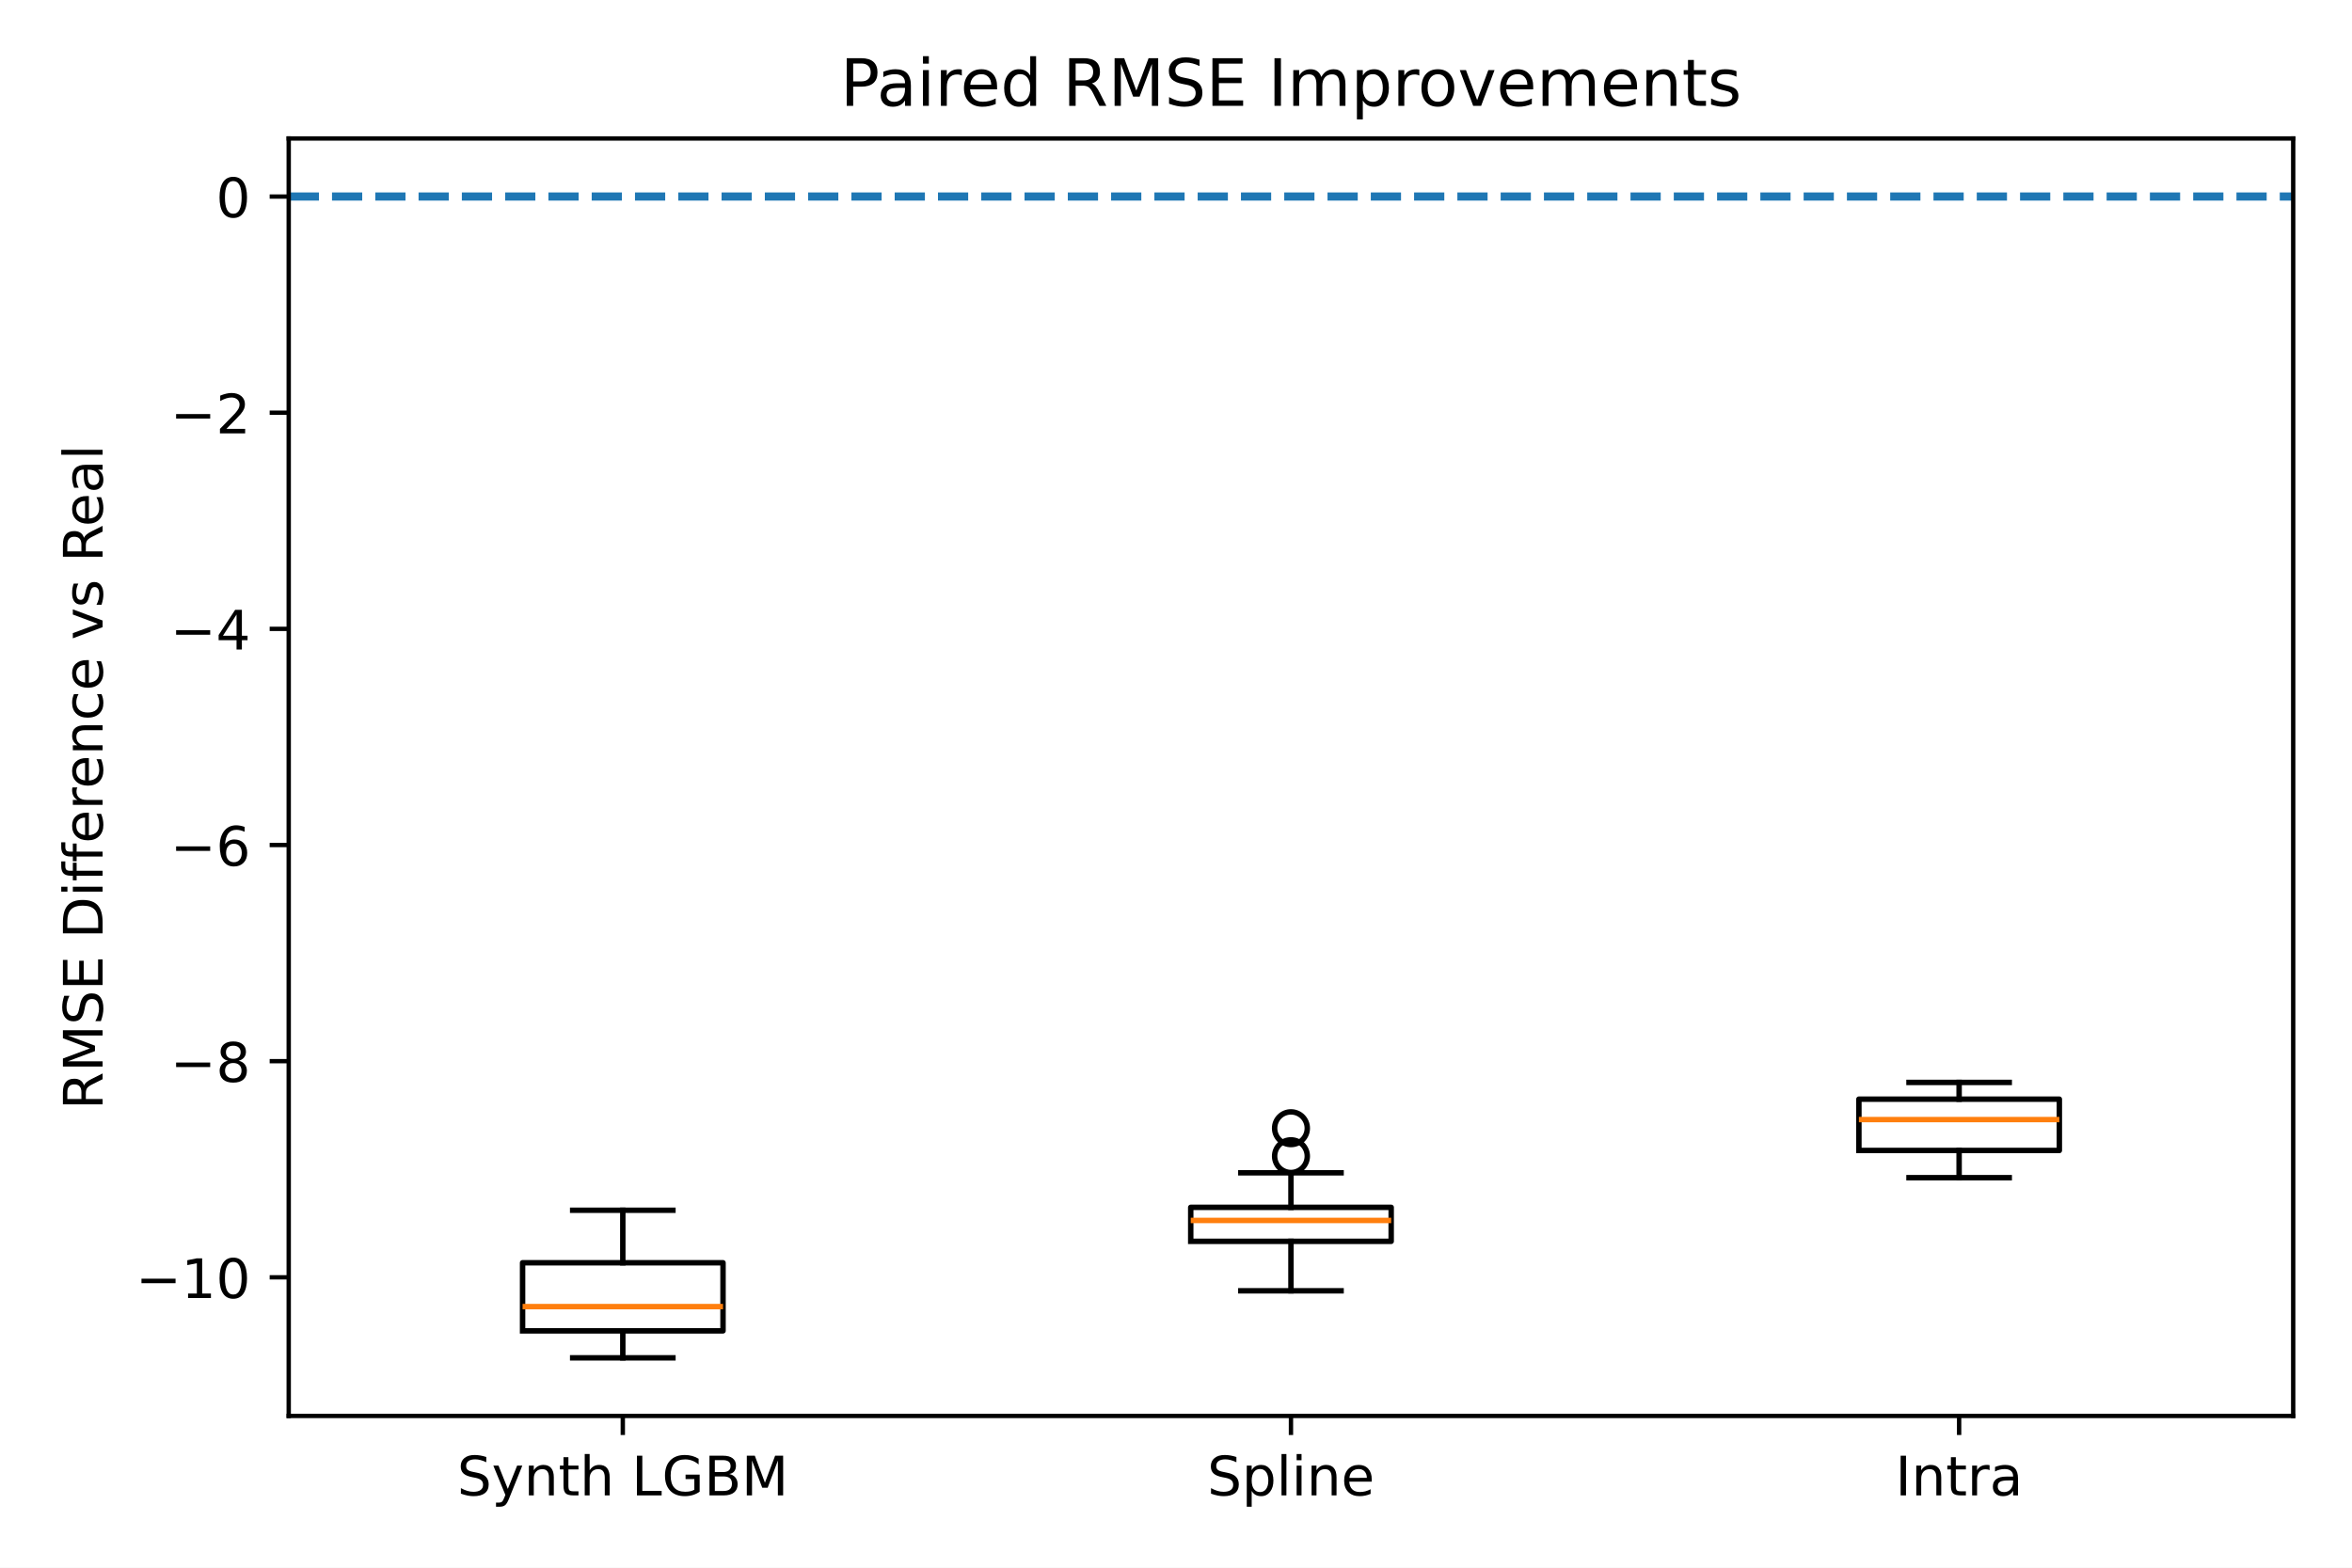
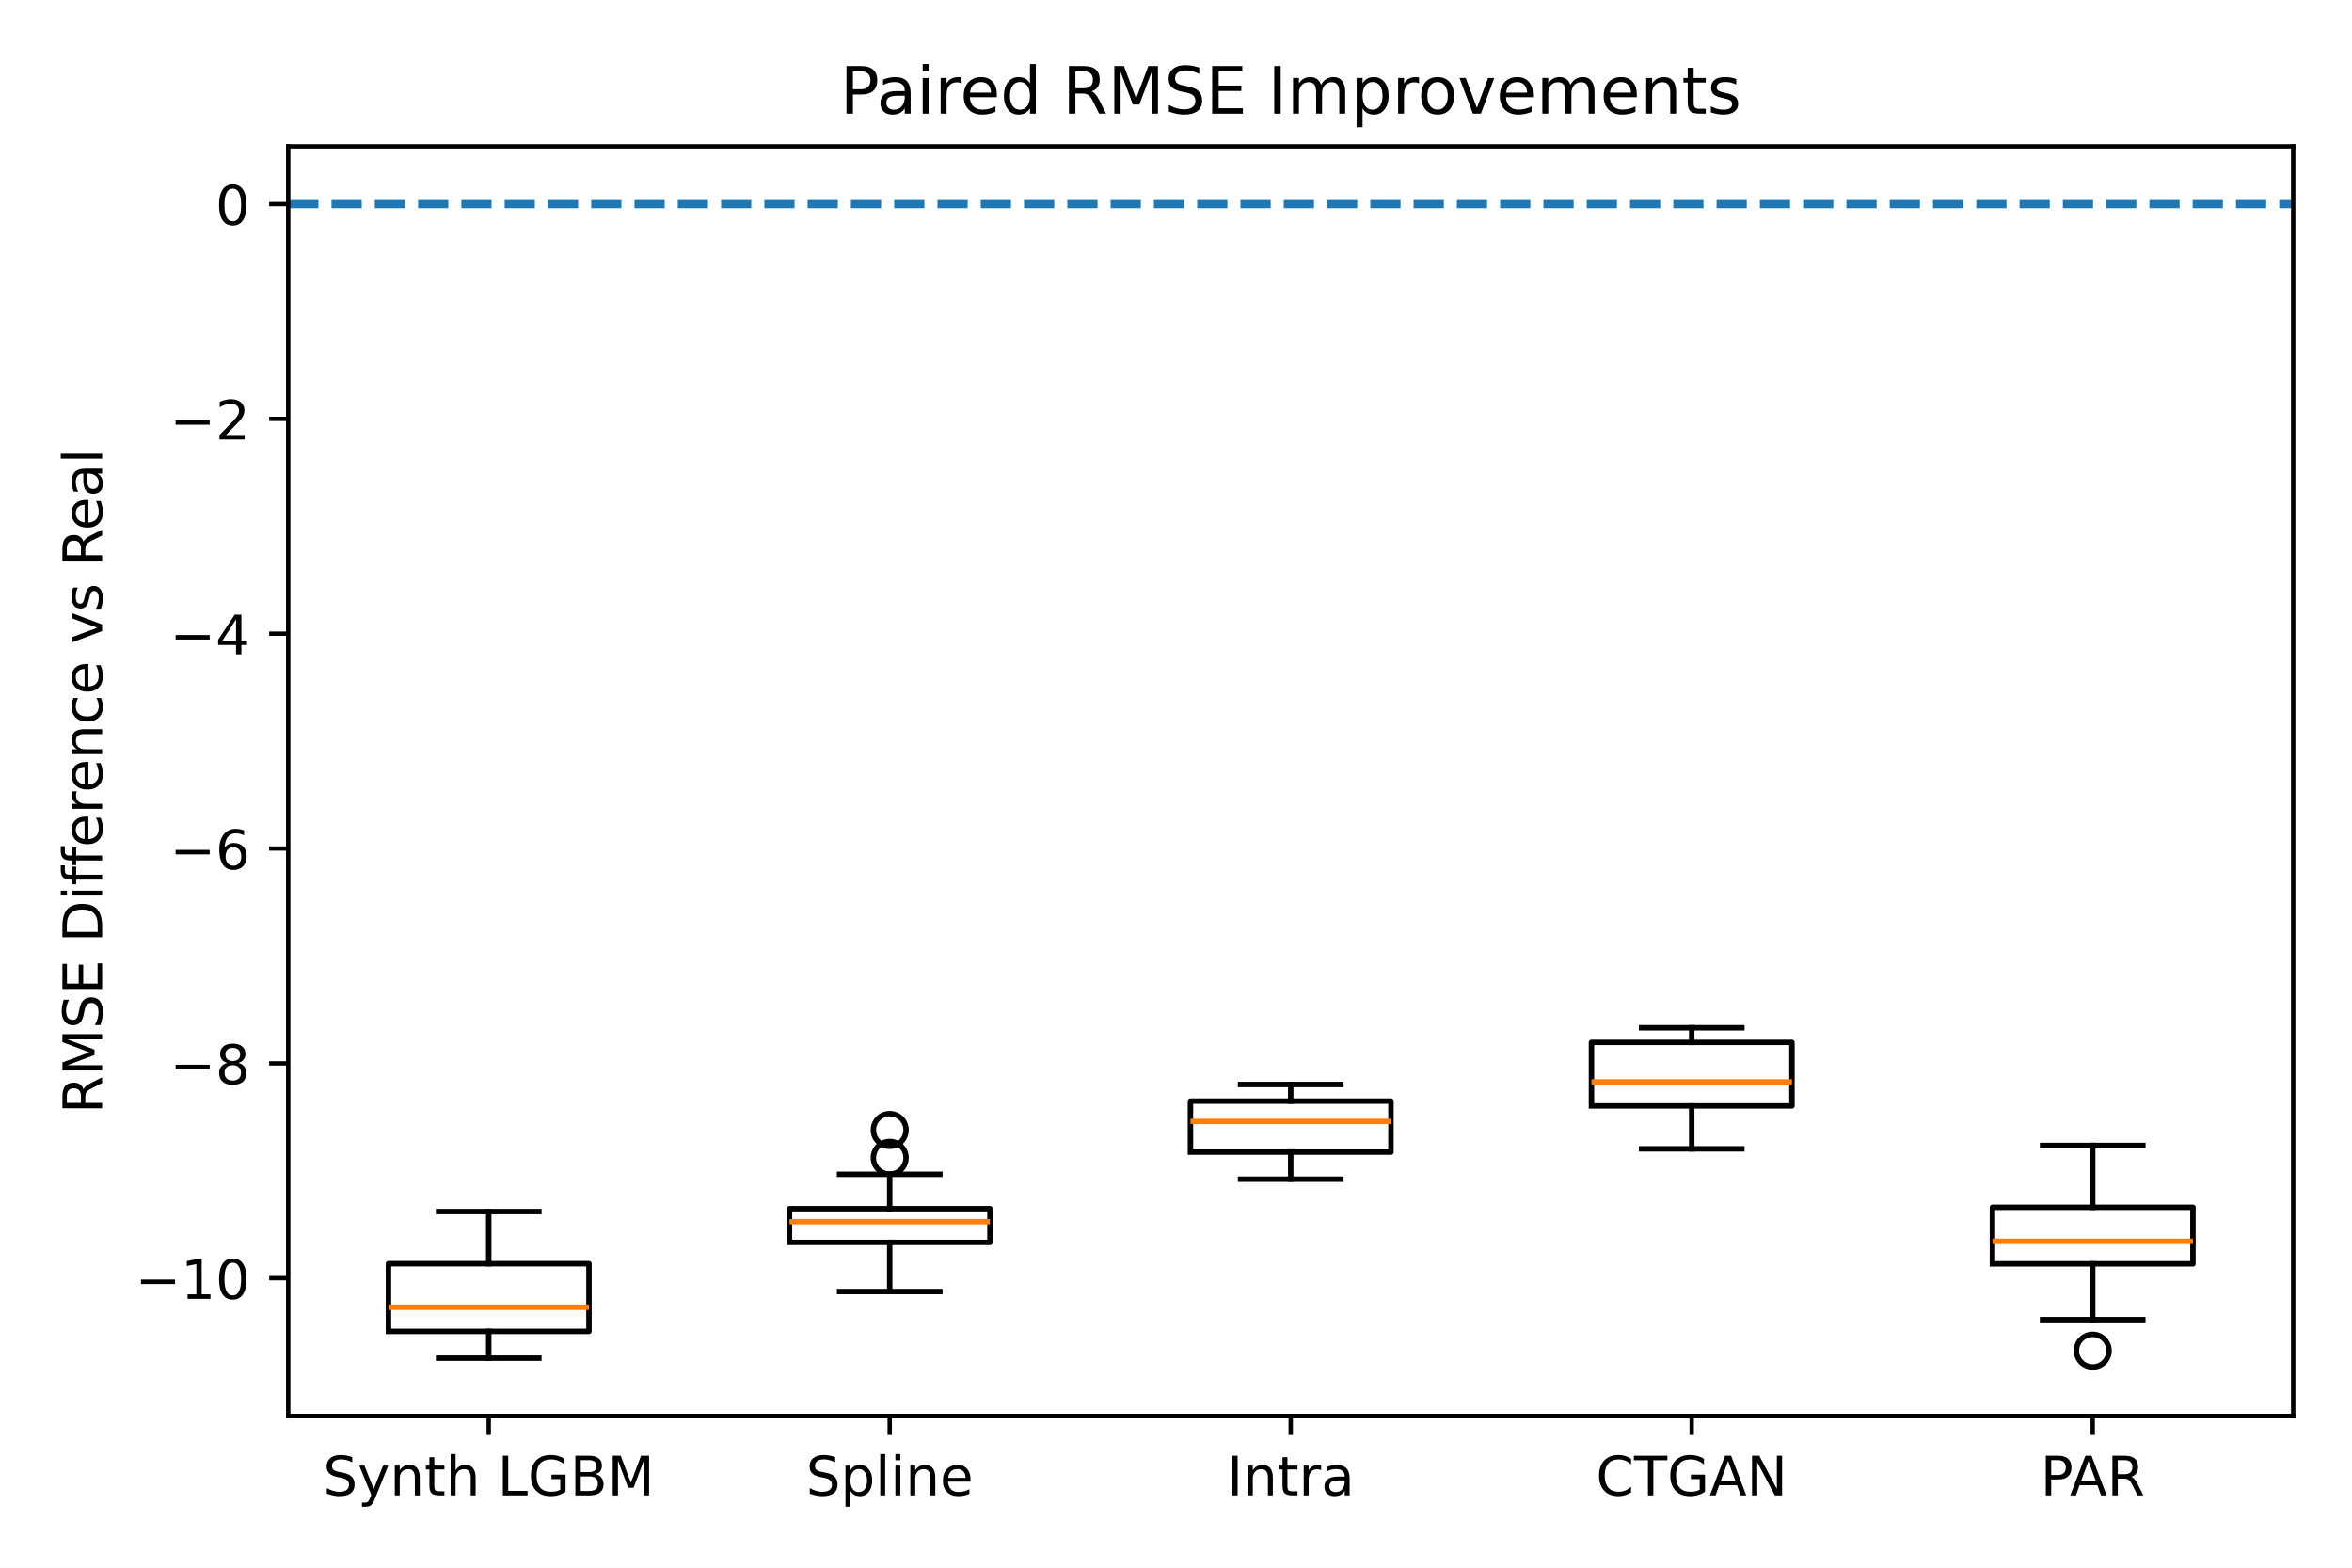
<svg xmlns="http://www.w3.org/2000/svg" xmlns:xlink="http://www.w3.org/1999/xlink" width="432pt" height="288pt" viewBox="0 0 432 288" version="1.1">
  <defs>
    <style type="text/css">*{stroke-linejoin: round; stroke-linecap: butt}</style>
  </defs>
  <g id="figure_1">
    <g id="patch_1">
      <path d="M 0 288  L 432 288  L 432 0  L 0 0  z " style="fill: #ffffff" />
    </g>
    <g id="axes_1">
      <g id="patch_2">
-         <path d="M 53.03 260.12  L 421.2 260.12  L 421.2 25.44  L 53.03 25.44  z " style="fill: #ffffff" />
+         <path d="M 52.94 260.12  L 421.2 260.12  L 421.2 26.88  L 52.94 26.88  z " style="fill: #ffffff" />
      </g>
      <g id="matplotlib.axis_1">
        <g id="xtick_1">
          <g id="line2d_1">
            <defs>
-               <path id="m40078c1ee1" d="M 0 0  L 0 3.5  " style="stroke: #000000; stroke-width: 0.8" />
+               <path id="m991537b5dd" d="M 0 0  L 0 3.5  " style="stroke: #000000; stroke-width: 0.8" />
            </defs>
            <g>
-               <use xlink:href="#m40078c1ee1" x="114.392" y="260.12" style="stroke: #000000; stroke-width: 0.8" />
+               <use xlink:href="#m991537b5dd" x="89.766" y="260.12" style="stroke: #000000; stroke-width: 0.8" />
            </g>
          </g>
          <g id="text_1">
-             <g transform="translate(83.96667 274.7184) scale(0.1 -0.1)">
+             <g transform="translate(59.341 274.7184) scale(0.1 -0.1)">
              <defs>
                <path id="DejaVuSans-53" d="M 3425 4513  L 3425 3897  Q 3066 4069 2747 4153  Q 2428 4238 2131 4238  Q 1616 4238 1336 4038  Q 1056 3838 1056 3469  Q 1056 3159 1242 3001  Q 1428 2844 1947 2747  L 2328 2669  Q 3034 2534 3370 2195  Q 3706 1856 3706 1288  Q 3706 609 3251 259  Q 2797 -91 1919 -91  Q 1588 -91 1214 -16  Q 841 59 441 206  L 441 856  Q 825 641 1194 531  Q 1563 422 1919 422  Q 2459 422 2753 634  Q 3047 847 3047 1241  Q 3047 1584 2836 1778  Q 2625 1972 2144 2069  L 1759 2144  Q 1053 2284 737 2584  Q 422 2884 422 3419  Q 422 4038 858 4394  Q 1294 4750 2059 4750  Q 2388 4750 2728 4690  Q 3069 4631 3425 4513  z " transform="scale(0.015625)" />
                <path id="DejaVuSans-79" d="M 2059 -325  Q 1816 -950 1584 -1140  Q 1353 -1331 966 -1331  L 506 -1331  L 506 -850  L 844 -850  Q 1081 -850 1212 -737  Q 1344 -625 1503 -206  L 1606 56  L 191 3500  L 800 3500  L 1894 763  L 2988 3500  L 3597 3500  L 2059 -325  z " transform="scale(0.015625)" />
                <path id="DejaVuSans-6e" d="M 3513 2113  L 3513 0  L 2938 0  L 2938 2094  Q 2938 2591 2744 2837  Q 2550 3084 2163 3084  Q 1697 3084 1428 2787  Q 1159 2491 1159 1978  L 1159 0  L 581 0  L 581 3500  L 1159 3500  L 1159 2956  Q 1366 3272 1645 3428  Q 1925 3584 2291 3584  Q 2894 3584 3203 3211  Q 3513 2838 3513 2113  z " transform="scale(0.015625)" />
                <path id="DejaVuSans-74" d="M 1172 4494  L 1172 3500  L 2356 3500  L 2356 3053  L 1172 3053  L 1172 1153  Q 1172 725 1289 603  Q 1406 481 1766 481  L 2356 481  L 2356 0  L 1766 0  Q 1100 0 847 248  Q 594 497 594 1153  L 594 3053  L 172 3053  L 172 3500  L 594 3500  L 594 4494  L 1172 4494  z " transform="scale(0.015625)" />
                <path id="DejaVuSans-68" d="M 3513 2113  L 3513 0  L 2938 0  L 2938 2094  Q 2938 2591 2744 2837  Q 2550 3084 2163 3084  Q 1697 3084 1428 2787  Q 1159 2491 1159 1978  L 1159 0  L 581 0  L 581 4863  L 1159 4863  L 1159 2956  Q 1366 3272 1645 3428  Q 1925 3584 2291 3584  Q 2894 3584 3203 3211  Q 3513 2838 3513 2113  z " transform="scale(0.015625)" />
                <path id="DejaVuSans-20" transform="scale(0.015625)" />
                <path id="DejaVuSans-4c" d="M 628 4666  L 1259 4666  L 1259 531  L 3531 531  L 3531 0  L 628 0  L 628 4666  z " transform="scale(0.015625)" />
                <path id="DejaVuSans-47" d="M 3809 666  L 3809 1919  L 2778 1919  L 2778 2438  L 4434 2438  L 4434 434  Q 4069 175 3628 42  Q 3188 -91 2688 -91  Q 1594 -91 976 548  Q 359 1188 359 2328  Q 359 3472 976 4111  Q 1594 4750 2688 4750  Q 3144 4750 3555 4637  Q 3966 4525 4313 4306  L 4313 3634  Q 3963 3931 3569 4081  Q 3175 4231 2741 4231  Q 1884 4231 1454 3753  Q 1025 3275 1025 2328  Q 1025 1384 1454 906  Q 1884 428 2741 428  Q 3075 428 3337 486  Q 3600 544 3809 666  z " transform="scale(0.015625)" />
                <path id="DejaVuSans-42" d="M 1259 2228  L 1259 519  L 2272 519  Q 2781 519 3026 730  Q 3272 941 3272 1375  Q 3272 1813 3026 2020  Q 2781 2228 2272 2228  L 1259 2228  z M 1259 4147  L 1259 2741  L 2194 2741  Q 2656 2741 2882 2914  Q 3109 3088 3109 3444  Q 3109 3797 2882 3972  Q 2656 4147 2194 4147  L 1259 4147  z M 628 4666  L 2241 4666  Q 2963 4666 3353 4366  Q 3744 4066 3744 3513  Q 3744 3084 3544 2831  Q 3344 2578 2956 2516  Q 3422 2416 3680 2098  Q 3938 1781 3938 1306  Q 3938 681 3513 340  Q 3088 0 2303 0  L 628 0  L 628 4666  z " transform="scale(0.015625)" />
                <path id="DejaVuSans-4d" d="M 628 4666  L 1569 4666  L 2759 1491  L 3956 4666  L 4897 4666  L 4897 0  L 4281 0  L 4281 4097  L 3078 897  L 2444 897  L 1241 4097  L 1241 0  L 628 0  L 628 4666  z " transform="scale(0.015625)" />
              </defs>
              <use xlink:href="#DejaVuSans-53" />
              <use xlink:href="#DejaVuSans-79" transform="translate(63.47656 0)" />
              <use xlink:href="#DejaVuSans-6e" transform="translate(122.6562 0)" />
              <use xlink:href="#DejaVuSans-74" transform="translate(186.0352 0)" />
              <use xlink:href="#DejaVuSans-68" transform="translate(225.2441 0)" />
              <use xlink:href="#DejaVuSans-20" transform="translate(288.623 0)" />
              <use xlink:href="#DejaVuSans-4c" transform="translate(320.4102 0)" />
              <use xlink:href="#DejaVuSans-47" transform="translate(376.123 0)" />
              <use xlink:href="#DejaVuSans-42" transform="translate(453.6133 0)" />
              <use xlink:href="#DejaVuSans-4d" transform="translate(522.2168 0)" />
            </g>
          </g>
        </g>
        <g id="xtick_2">
          <g id="line2d_2">
            <g>
-               <use xlink:href="#m40078c1ee1" x="237.115" y="260.12" style="stroke: #000000; stroke-width: 0.8" />
+               <use xlink:href="#m991537b5dd" x="163.418" y="260.12" style="stroke: #000000; stroke-width: 0.8" />
            </g>
          </g>
          <g id="text_2">
-             <g transform="translate(221.7431 274.7184) scale(0.1 -0.1)">
+             <g transform="translate(148.0461 274.7184) scale(0.1 -0.1)">
              <defs>
                <path id="DejaVuSans-70" d="M 1159 525  L 1159 -1331  L 581 -1331  L 581 3500  L 1159 3500  L 1159 2969  Q 1341 3281 1617 3432  Q 1894 3584 2278 3584  Q 2916 3584 3314 3078  Q 3713 2572 3713 1747  Q 3713 922 3314 415  Q 2916 -91 2278 -91  Q 1894 -91 1617 61  Q 1341 213 1159 525  z M 3116 1747  Q 3116 2381 2855 2742  Q 2594 3103 2138 3103  Q 1681 3103 1420 2742  Q 1159 2381 1159 1747  Q 1159 1113 1420 752  Q 1681 391 2138 391  Q 2594 391 2855 752  Q 3116 1113 3116 1747  z " transform="scale(0.015625)" />
                <path id="DejaVuSans-6c" d="M 603 4863  L 1178 4863  L 1178 0  L 603 0  L 603 4863  z " transform="scale(0.015625)" />
                <path id="DejaVuSans-69" d="M 603 3500  L 1178 3500  L 1178 0  L 603 0  L 603 3500  z M 603 4863  L 1178 4863  L 1178 4134  L 603 4134  L 603 4863  z " transform="scale(0.015625)" />
                <path id="DejaVuSans-65" d="M 3597 1894  L 3597 1613  L 953 1613  Q 991 1019 1311 708  Q 1631 397 2203 397  Q 2534 397 2845 478  Q 3156 559 3463 722  L 3463 178  Q 3153 47 2828 -22  Q 2503 -91 2169 -91  Q 1331 -91 842 396  Q 353 884 353 1716  Q 353 2575 817 3079  Q 1281 3584 2069 3584  Q 2775 3584 3186 3129  Q 3597 2675 3597 1894  z M 3022 2063  Q 3016 2534 2758 2815  Q 2500 3097 2075 3097  Q 1594 3097 1305 2825  Q 1016 2553 972 2059  L 3022 2063  z " transform="scale(0.015625)" />
              </defs>
              <use xlink:href="#DejaVuSans-53" />
              <use xlink:href="#DejaVuSans-70" transform="translate(63.47656 0)" />
              <use xlink:href="#DejaVuSans-6c" transform="translate(126.9531 0)" />
              <use xlink:href="#DejaVuSans-69" transform="translate(154.7363 0)" />
              <use xlink:href="#DejaVuSans-6e" transform="translate(182.5195 0)" />
              <use xlink:href="#DejaVuSans-65" transform="translate(245.8984 0)" />
            </g>
          </g>
        </g>
        <g id="xtick_3">
          <g id="line2d_3">
            <g>
-               <use xlink:href="#m40078c1ee1" x="359.838" y="260.12" style="stroke: #000000; stroke-width: 0.8" />
+               <use xlink:href="#m991537b5dd" x="237.07" y="260.12" style="stroke: #000000; stroke-width: 0.8" />
            </g>
          </g>
          <g id="text_3">
-             <g transform="translate(348.1149 274.7184) scale(0.1 -0.1)">
+             <g transform="translate(225.3466 274.7184) scale(0.1 -0.1)">
              <defs>
                <path id="DejaVuSans-49" d="M 628 4666  L 1259 4666  L 1259 0  L 628 0  L 628 4666  z " transform="scale(0.015625)" />
                <path id="DejaVuSans-72" d="M 2631 2963  Q 2534 3019 2420 3045  Q 2306 3072 2169 3072  Q 1681 3072 1420 2755  Q 1159 2438 1159 1844  L 1159 0  L 581 0  L 581 3500  L 1159 3500  L 1159 2956  Q 1341 3275 1631 3429  Q 1922 3584 2338 3584  Q 2397 3584 2469 3576  Q 2541 3569 2628 3553  L 2631 2963  z " transform="scale(0.015625)" />
                <path id="DejaVuSans-61" d="M 2194 1759  Q 1497 1759 1228 1600  Q 959 1441 959 1056  Q 959 750 1161 570  Q 1363 391 1709 391  Q 2188 391 2477 730  Q 2766 1069 2766 1631  L 2766 1759  L 2194 1759  z M 3341 1997  L 3341 0  L 2766 0  L 2766 531  Q 2569 213 2275 61  Q 1981 -91 1556 -91  Q 1019 -91 701 211  Q 384 513 384 1019  Q 384 1609 779 1909  Q 1175 2209 1959 2209  L 2766 2209  L 2766 2266  Q 2766 2663 2505 2880  Q 2244 3097 1772 3097  Q 1472 3097 1187 3025  Q 903 2953 641 2809  L 641 3341  Q 956 3463 1253 3523  Q 1550 3584 1831 3584  Q 2591 3584 2966 3190  Q 3341 2797 3341 1997  z " transform="scale(0.015625)" />
              </defs>
              <use xlink:href="#DejaVuSans-49" />
              <use xlink:href="#DejaVuSans-6e" transform="translate(29.49219 0)" />
              <use xlink:href="#DejaVuSans-74" transform="translate(92.87109 0)" />
              <use xlink:href="#DejaVuSans-72" transform="translate(132.0801 0)" />
              <use xlink:href="#DejaVuSans-61" transform="translate(173.1934 0)" />
            </g>
          </g>
        </g>
+         <g id="xtick_4">
+           <g id="line2d_4">
+             <g>
+               <use xlink:href="#m991537b5dd" x="310.722" y="260.12" style="stroke: #000000; stroke-width: 0.8" />
+             </g>
+           </g>
+           <g id="text_4">
+             <g transform="translate(293.1415 274.7184) scale(0.1 -0.1)">
+               <defs>
+                 <path id="DejaVuSans-43" d="M 4122 4306  L 4122 3641  Q 3803 3938 3442 4084  Q 3081 4231 2675 4231  Q 1875 4231 1450 3742  Q 1025 3253 1025 2328  Q 1025 1406 1450 917  Q 1875 428 2675 428  Q 3081 428 3442 575  Q 3803 722 4122 1019  L 4122 359  Q 3791 134 3420 21  Q 3050 -91 2638 -91  Q 1578 -91 968 557  Q 359 1206 359 2328  Q 359 3453 968 4101  Q 1578 4750 2638 4750  Q 3056 4750 3426 4639  Q 3797 4528 4122 4306  z " transform="scale(0.015625)" />
+                 <path id="DejaVuSans-54" d="M -19 4666  L 3928 4666  L 3928 4134  L 2272 4134  L 2272 0  L 1638 0  L 1638 4134  L -19 4134  L -19 4666  z " transform="scale(0.015625)" />
+                 <path id="DejaVuSans-41" d="M 2188 4044  L 1331 1722  L 3047 1722  L 2188 4044  z M 1831 4666  L 2547 4666  L 4325 0  L 3669 0  L 3244 1197  L 1141 1197  L 716 0  L 50 0  L 1831 4666  z " transform="scale(0.015625)" />
+                 <path id="DejaVuSans-4e" d="M 628 4666  L 1478 4666  L 3547 763  L 3547 4666  L 4159 4666  L 4159 0  L 3309 0  L 1241 3903  L 1241 0  L 628 0  L 628 4666  z " transform="scale(0.015625)" />
+               </defs>
+               <use xlink:href="#DejaVuSans-43" />
+               <use xlink:href="#DejaVuSans-54" transform="translate(69.82422 0)" />
+               <use xlink:href="#DejaVuSans-47" transform="translate(130.9082 0)" />
+               <use xlink:href="#DejaVuSans-41" transform="translate(208.3984 0)" />
+               <use xlink:href="#DejaVuSans-4e" transform="translate(276.8066 0)" />
+             </g>
+           </g>
+         </g>
+         <g id="xtick_5">
+           <g id="line2d_5">
+             <g>
+               <use xlink:href="#m991537b5dd" x="384.374" y="260.12" style="stroke: #000000; stroke-width: 0.8" />
+             </g>
+           </g>
+           <g id="text_5">
+             <g transform="translate(374.7834 274.7184) scale(0.1 -0.1)">
+               <defs>
+                 <path id="DejaVuSans-50" d="M 1259 4147  L 1259 2394  L 2053 2394  Q 2494 2394 2734 2622  Q 2975 2850 2975 3272  Q 2975 3691 2734 3919  Q 2494 4147 2053 4147  L 1259 4147  z M 628 4666  L 2053 4666  Q 2838 4666 3239 4311  Q 3641 3956 3641 3272  Q 3641 2581 3239 2228  Q 2838 1875 2053 1875  L 1259 1875  L 1259 0  L 628 0  L 628 4666  z " transform="scale(0.015625)" />
+                 <path id="DejaVuSans-52" d="M 2841 2188  Q 3044 2119 3236 1894  Q 3428 1669 3622 1275  L 4263 0  L 3584 0  L 2988 1197  Q 2756 1666 2539 1819  Q 2322 1972 1947 1972  L 1259 1972  L 1259 0  L 628 0  L 628 4666  L 2053 4666  Q 2853 4666 3247 4331  Q 3641 3997 3641 3322  Q 3641 2881 3436 2590  Q 3231 2300 2841 2188  z M 1259 4147  L 1259 2491  L 2053 2491  Q 2509 2491 2742 2702  Q 2975 2913 2975 3322  Q 2975 3731 2742 3939  Q 2509 4147 2053 4147  L 1259 4147  z " transform="scale(0.015625)" />
+               </defs>
+               <use xlink:href="#DejaVuSans-50" />
+               <use xlink:href="#DejaVuSans-41" transform="translate(53.92773 0)" />
+               <use xlink:href="#DejaVuSans-52" transform="translate(122.3359 0)" />
+             </g>
+           </g>
+         </g>
      </g>
      <g id="matplotlib.axis_2">
        <g id="ytick_1">
-           <g id="line2d_4">
+           <g id="line2d_6">
            <defs>
-               <path id="m75a9945400" d="M 0 0  L -3.5 0  " style="stroke: #000000; stroke-width: 0.8" />
+               <path id="m080694ce7c" d="M 0 0  L -3.5 0  " style="stroke: #000000; stroke-width: 0.8" />
            </defs>
            <g>
-               <use xlink:href="#m75a9945400" x="53.03" y="234.659" style="stroke: #000000; stroke-width: 0.8" />
-             </g>
-           </g>
-           <g id="text_4">
-             <g transform="translate(24.92531 238.4584) scale(0.1 -0.1)">
+               <use xlink:href="#m080694ce7c" x="52.94" y="234.815" style="stroke: #000000; stroke-width: 0.8" />
+             </g>
+           </g>
+           <g id="text_6">
+             <g transform="translate(24.83531 238.6147) scale(0.1 -0.1)">
              <defs>
                <path id="DejaVuSans-2212" d="M 678 2272  L 4684 2272  L 4684 1741  L 678 1741  L 678 2272  z " transform="scale(0.015625)" />
                <path id="DejaVuSans-31" d="M 794 531  L 1825 531  L 1825 4091  L 703 3866  L 703 4441  L 1819 4666  L 2450 4666  L 2450 531  L 3481 531  L 3481 0  L 794 0  L 794 531  z " transform="scale(0.015625)" />
                <path id="DejaVuSans-30" d="M 2034 4250  Q 1547 4250 1301 3770  Q 1056 3291 1056 2328  Q 1056 1369 1301 889  Q 1547 409 2034 409  Q 2525 409 2770 889  Q 3016 1369 3016 2328  Q 3016 3291 2770 3770  Q 2525 4250 2034 4250  z M 2034 4750  Q 2819 4750 3233 4129  Q 3647 3509 3647 2328  Q 3647 1150 3233 529  Q 2819 -91 2034 -91  Q 1250 -91 836 529  Q 422 1150 422 2328  Q 422 3509 836 4129  Q 1250 4750 2034 4750  z " transform="scale(0.015625)" />
              </defs>
              <use xlink:href="#DejaVuSans-2212" />
              <use xlink:href="#DejaVuSans-31" transform="translate(83.78906 0)" />
              <use xlink:href="#DejaVuSans-30" transform="translate(147.4121 0)" />
            </g>
          </g>
        </g>
        <g id="ytick_2">
-           <g id="line2d_5">
-             <g>
-               <use xlink:href="#m75a9945400" x="53.03" y="194.949" style="stroke: #000000; stroke-width: 0.8" />
-             </g>
-           </g>
-           <g id="text_5">
-             <g transform="translate(31.28781 198.748) scale(0.1 -0.1)">
+           <g id="line2d_7">
+             <g>
+               <use xlink:href="#m080694ce7c" x="52.94" y="195.349" style="stroke: #000000; stroke-width: 0.8" />
+             </g>
+           </g>
+           <g id="text_7">
+             <g transform="translate(31.19781 199.1479) scale(0.1 -0.1)">
              <defs>
                <path id="DejaVuSans-38" d="M 2034 2216  Q 1584 2216 1326 1975  Q 1069 1734 1069 1313  Q 1069 891 1326 650  Q 1584 409 2034 409  Q 2484 409 2743 651  Q 3003 894 3003 1313  Q 3003 1734 2745 1975  Q 2488 2216 2034 2216  z M 1403 2484  Q 997 2584 770 2862  Q 544 3141 544 3541  Q 544 4100 942 4425  Q 1341 4750 2034 4750  Q 2731 4750 3128 4425  Q 3525 4100 3525 3541  Q 3525 3141 3298 2862  Q 3072 2584 2669 2484  Q 3125 2378 3379 2068  Q 3634 1759 3634 1313  Q 3634 634 3220 271  Q 2806 -91 2034 -91  Q 1263 -91 848 271  Q 434 634 434 1313  Q 434 1759 690 2068  Q 947 2378 1403 2484  z M 1172 3481  Q 1172 3119 1398 2916  Q 1625 2713 2034 2713  Q 2441 2713 2670 2916  Q 2900 3119 2900 3481  Q 2900 3844 2670 4047  Q 2441 4250 2034 4250  Q 1625 4250 1398 4047  Q 1172 3844 1172 3481  z " transform="scale(0.015625)" />
              </defs>
              <use xlink:href="#DejaVuSans-2212" />
              <use xlink:href="#DejaVuSans-38" transform="translate(83.78906 0)" />
            </g>
          </g>
        </g>
        <g id="ytick_3">
-           <g id="line2d_6">
-             <g>
-               <use xlink:href="#m75a9945400" x="53.03" y="155.238" style="stroke: #000000; stroke-width: 0.8" />
-             </g>
-           </g>
-           <g id="text_6">
-             <g transform="translate(31.28781 159.0377) scale(0.1 -0.1)">
+           <g id="line2d_8">
+             <g>
+               <use xlink:href="#m080694ce7c" x="52.94" y="155.882" style="stroke: #000000; stroke-width: 0.8" />
+             </g>
+           </g>
+           <g id="text_8">
+             <g transform="translate(31.19781 159.6812) scale(0.1 -0.1)">
              <defs>
                <path id="DejaVuSans-36" d="M 2113 2584  Q 1688 2584 1439 2293  Q 1191 2003 1191 1497  Q 1191 994 1439 701  Q 1688 409 2113 409  Q 2538 409 2786 701  Q 3034 994 3034 1497  Q 3034 2003 2786 2293  Q 2538 2584 2113 2584  z M 3366 4563  L 3366 3988  Q 3128 4100 2886 4159  Q 2644 4219 2406 4219  Q 1781 4219 1451 3797  Q 1122 3375 1075 2522  Q 1259 2794 1537 2939  Q 1816 3084 2150 3084  Q 2853 3084 3261 2657  Q 3669 2231 3669 1497  Q 3669 778 3244 343  Q 2819 -91 2113 -91  Q 1303 -91 875 529  Q 447 1150 447 2328  Q 447 3434 972 4092  Q 1497 4750 2381 4750  Q 2619 4750 2861 4703  Q 3103 4656 3366 4563  z " transform="scale(0.015625)" />
              </defs>
              <use xlink:href="#DejaVuSans-2212" />
              <use xlink:href="#DejaVuSans-36" transform="translate(83.78906 0)" />
            </g>
          </g>
        </g>
        <g id="ytick_4">
-           <g id="line2d_7">
-             <g>
-               <use xlink:href="#m75a9945400" x="53.03" y="115.528" style="stroke: #000000; stroke-width: 0.8" />
-             </g>
-           </g>
-           <g id="text_7">
-             <g transform="translate(31.28781 119.3273) scale(0.1 -0.1)">
+           <g id="line2d_9">
+             <g>
+               <use xlink:href="#m080694ce7c" x="52.94" y="116.415" style="stroke: #000000; stroke-width: 0.8" />
+             </g>
+           </g>
+           <g id="text_9">
+             <g transform="translate(31.19781 120.2145) scale(0.1 -0.1)">
              <defs>
                <path id="DejaVuSans-34" d="M 2419 4116  L 825 1625  L 2419 1625  L 2419 4116  z M 2253 4666  L 3047 4666  L 3047 1625  L 3713 1625  L 3713 1100  L 3047 1100  L 3047 0  L 2419 0  L 2419 1100  L 313 1100  L 313 1709  L 2253 4666  z " transform="scale(0.015625)" />
              </defs>
              <use xlink:href="#DejaVuSans-2212" />
              <use xlink:href="#DejaVuSans-34" transform="translate(83.78906 0)" />
            </g>
          </g>
        </g>
        <g id="ytick_5">
-           <g id="line2d_8">
-             <g>
-               <use xlink:href="#m75a9945400" x="53.03" y="75.818" style="stroke: #000000; stroke-width: 0.8" />
-             </g>
-           </g>
-           <g id="text_8">
-             <g transform="translate(31.28781 79.61688) scale(0.1 -0.1)">
+           <g id="line2d_10">
+             <g>
+               <use xlink:href="#m080694ce7c" x="52.94" y="76.949" style="stroke: #000000; stroke-width: 0.8" />
+             </g>
+           </g>
+           <g id="text_10">
+             <g transform="translate(31.19781 80.74776) scale(0.1 -0.1)">
              <defs>
                <path id="DejaVuSans-32" d="M 1228 531  L 3431 531  L 3431 0  L 469 0  L 469 531  Q 828 903 1448 1529  Q 2069 2156 2228 2338  Q 2531 2678 2651 2914  Q 2772 3150 2772 3378  Q 2772 3750 2511 3984  Q 2250 4219 1831 4219  Q 1534 4219 1204 4116  Q 875 4013 500 3803  L 500 4441  Q 881 4594 1212 4672  Q 1544 4750 1819 4750  Q 2544 4750 2975 4387  Q 3406 4025 3406 3419  Q 3406 3131 3298 2873  Q 3191 2616 2906 2266  Q 2828 2175 2409 1742  Q 1991 1309 1228 531  z " transform="scale(0.015625)" />
              </defs>
              <use xlink:href="#DejaVuSans-2212" />
              <use xlink:href="#DejaVuSans-32" transform="translate(83.78906 0)" />
            </g>
          </g>
        </g>
        <g id="ytick_6">
-           <g id="line2d_9">
-             <g>
-               <use xlink:href="#m75a9945400" x="53.03" y="36.107" style="stroke: #000000; stroke-width: 0.8" />
-             </g>
-           </g>
-           <g id="text_9">
-             <g transform="translate(39.6675 39.90649) scale(0.1 -0.1)">
+           <g id="line2d_11">
+             <g>
+               <use xlink:href="#m080694ce7c" x="52.94" y="37.482" style="stroke: #000000; stroke-width: 0.8" />
+             </g>
+           </g>
+           <g id="text_11">
+             <g transform="translate(39.5775 41.28104) scale(0.1 -0.1)">
              <use xlink:href="#DejaVuSans-30" />
            </g>
          </g>
        </g>
-         <g id="text_10">
-           <g transform="translate(18.84562 203.862) rotate(-90) scale(0.1 -0.1)">
+         <g id="text_12">
+           <g transform="translate(18.75562 204.582) rotate(-90) scale(0.1 -0.1)">
            <defs>
-               <path id="DejaVuSans-52" d="M 2841 2188  Q 3044 2119 3236 1894  Q 3428 1669 3622 1275  L 4263 0  L 3584 0  L 2988 1197  Q 2756 1666 2539 1819  Q 2322 1972 1947 1972  L 1259 1972  L 1259 0  L 628 0  L 628 4666  L 2053 4666  Q 2853 4666 3247 4331  Q 3641 3997 3641 3322  Q 3641 2881 3436 2590  Q 3231 2300 2841 2188  z M 1259 4147  L 1259 2491  L 2053 2491  Q 2509 2491 2742 2702  Q 2975 2913 2975 3322  Q 2975 3731 2742 3939  Q 2509 4147 2053 4147  L 1259 4147  z " transform="scale(0.015625)" />
              <path id="DejaVuSans-45" d="M 628 4666  L 3578 4666  L 3578 4134  L 1259 4134  L 1259 2753  L 3481 2753  L 3481 2222  L 1259 2222  L 1259 531  L 3634 531  L 3634 0  L 628 0  L 628 4666  z " transform="scale(0.015625)" />
              <path id="DejaVuSans-44" d="M 1259 4147  L 1259 519  L 2022 519  Q 2988 519 3436 956  Q 3884 1394 3884 2338  Q 3884 3275 3436 3711  Q 2988 4147 2022 4147  L 1259 4147  z M 628 4666  L 1925 4666  Q 3281 4666 3915 4102  Q 4550 3538 4550 2338  Q 4550 1131 3912 565  Q 3275 0 1925 0  L 628 0  L 628 4666  z " transform="scale(0.015625)" />
              <path id="DejaVuSans-66" d="M 2375 4863  L 2375 4384  L 1825 4384  Q 1516 4384 1395 4259  Q 1275 4134 1275 3809  L 1275 3500  L 2222 3500  L 2222 3053  L 1275 3053  L 1275 0  L 697 0  L 697 3053  L 147 3053  L 147 3500  L 697 3500  L 697 3744  Q 697 4328 969 4595  Q 1241 4863 1831 4863  L 2375 4863  z " transform="scale(0.015625)" />
              <path id="DejaVuSans-63" d="M 3122 3366  L 3122 2828  Q 2878 2963 2633 3030  Q 2388 3097 2138 3097  Q 1578 3097 1268 2742  Q 959 2388 959 1747  Q 959 1106 1268 751  Q 1578 397 2138 397  Q 2388 397 2633 464  Q 2878 531 3122 666  L 3122 134  Q 2881 22 2623 -34  Q 2366 -91 2075 -91  Q 1284 -91 818 406  Q 353 903 353 1747  Q 353 2603 823 3093  Q 1294 3584 2113 3584  Q 2378 3584 2631 3529  Q 2884 3475 3122 3366  z " transform="scale(0.015625)" />
              <path id="DejaVuSans-76" d="M 191 3500  L 800 3500  L 1894 563  L 2988 3500  L 3597 3500  L 2284 0  L 1503 0  L 191 3500  z " transform="scale(0.015625)" />
              <path id="DejaVuSans-73" d="M 2834 3397  L 2834 2853  Q 2591 2978 2328 3040  Q 2066 3103 1784 3103  Q 1356 3103 1142 2972  Q 928 2841 928 2578  Q 928 2378 1081 2264  Q 1234 2150 1697 2047  L 1894 2003  Q 2506 1872 2764 1633  Q 3022 1394 3022 966  Q 3022 478 2636 193  Q 2250 -91 1575 -91  Q 1294 -91 989 -36  Q 684 19 347 128  L 347 722  Q 666 556 975 473  Q 1284 391 1588 391  Q 1994 391 2212 530  Q 2431 669 2431 922  Q 2431 1156 2273 1281  Q 2116 1406 1581 1522  L 1381 1569  Q 847 1681 609 1914  Q 372 2147 372 2553  Q 372 3047 722 3315  Q 1072 3584 1716 3584  Q 2034 3584 2315 3537  Q 2597 3491 2834 3397  z " transform="scale(0.015625)" />
            </defs>
            <use xlink:href="#DejaVuSans-52" />
            <use xlink:href="#DejaVuSans-4d" transform="translate(69.48242 0)" />
            <use xlink:href="#DejaVuSans-53" transform="translate(155.7617 0)" />
            <use xlink:href="#DejaVuSans-45" transform="translate(219.2383 0)" />
            <use xlink:href="#DejaVuSans-20" transform="translate(282.4219 0)" />
            <use xlink:href="#DejaVuSans-44" transform="translate(314.209 0)" />
            <use xlink:href="#DejaVuSans-69" transform="translate(391.2109 0)" />
            <use xlink:href="#DejaVuSans-66" transform="translate(418.9941 0)" />
            <use xlink:href="#DejaVuSans-66" transform="translate(454.1992 0)" />
            <use xlink:href="#DejaVuSans-65" transform="translate(489.4043 0)" />
            <use xlink:href="#DejaVuSans-72" transform="translate(550.9277 0)" />
            <use xlink:href="#DejaVuSans-65" transform="translate(589.791 0)" />
            <use xlink:href="#DejaVuSans-6e" transform="translate(651.3145 0)" />
            <use xlink:href="#DejaVuSans-63" transform="translate(714.6934 0)" />
            <use xlink:href="#DejaVuSans-65" transform="translate(769.6738 0)" />
            <use xlink:href="#DejaVuSans-20" transform="translate(831.1973 0)" />
            <use xlink:href="#DejaVuSans-76" transform="translate(862.9844 0)" />
            <use xlink:href="#DejaVuSans-73" transform="translate(922.1641 0)" />
            <use xlink:href="#DejaVuSans-20" transform="translate(974.2637 0)" />
            <use xlink:href="#DejaVuSans-52" transform="translate(1006.051 0)" />
            <use xlink:href="#DejaVuSans-65" transform="translate(1071.033 0)" />
            <use xlink:href="#DejaVuSans-61" transform="translate(1132.557 0)" />
            <use xlink:href="#DejaVuSans-6c" transform="translate(1193.836 0)" />
          </g>
        </g>
      </g>
-       <g id="line2d_10">
-         <path d="M 95.983 244.491  L 132.8 244.491  L 132.8 231.981  L 95.983 231.981  L 95.983 244.491  " clip-path="url(#p678638ca17)" style="fill: none; stroke: #000000; stroke-linecap: square" />
-       </g>
-       <g id="line2d_11">
-         <path d="M 114.392 244.491  L 114.392 249.453  " clip-path="url(#p678638ca17)" style="fill: none; stroke: #000000; stroke-linecap: square" />
-       </g>
      <g id="line2d_12">
-         <path d="M 114.392 231.981  L 114.392 222.336  " clip-path="url(#p678638ca17)" style="fill: none; stroke: #000000; stroke-linecap: square" />
+         <path d="M 71.353 244.587  L 108.179 244.587  L 108.179 232.153  L 71.353 232.153  L 71.353 244.587  " clip-path="url(#p839e61c403)" style="fill: none; stroke: #000000; stroke-linecap: square" />
      </g>
      <g id="line2d_13">
-         <path d="M 105.187 249.453  L 123.596 249.453  " clip-path="url(#p678638ca17)" style="fill: none; stroke: #000000; stroke-linecap: square" />
+         <path d="M 89.766 244.587  L 89.766 249.518  " clip-path="url(#p839e61c403)" style="fill: none; stroke: #000000; stroke-linecap: square" />
      </g>
      <g id="line2d_14">
-         <path d="M 105.187 222.336  L 123.596 222.336  " clip-path="url(#p678638ca17)" style="fill: none; stroke: #000000; stroke-linecap: square" />
-       </g>
-       <g id="line2d_15" />
+         <path d="M 89.766 232.153  L 89.766 222.568  " clip-path="url(#p839e61c403)" style="fill: none; stroke: #000000; stroke-linecap: square" />
+       </g>
+       <g id="line2d_15">
+         <path d="M 80.559 249.518  L 98.972 249.518  " clip-path="url(#p839e61c403)" style="fill: none; stroke: #000000; stroke-linecap: square" />
+       </g>
      <g id="line2d_16">
-         <path d="M 218.707 228.044  L 255.524 228.044  L 255.524 221.803  L 218.707 221.803  L 218.707 228.044  " clip-path="url(#p678638ca17)" style="fill: none; stroke: #000000; stroke-linecap: square" />
-       </g>
-       <g id="line2d_17">
-         <path d="M 237.115 228.044  L 237.115 237.13  " clip-path="url(#p678638ca17)" style="fill: none; stroke: #000000; stroke-linecap: square" />
-       </g>
+         <path d="M 80.559 222.568  L 98.972 222.568  " clip-path="url(#p839e61c403)" style="fill: none; stroke: #000000; stroke-linecap: square" />
+       </g>
+       <g id="line2d_17" />
      <g id="line2d_18">
-         <path d="M 237.115 221.803  L 237.115 215.458  " clip-path="url(#p678638ca17)" style="fill: none; stroke: #000000; stroke-linecap: square" />
+         <path d="M 145.005 228.241  L 181.831 228.241  L 181.831 222.038  L 145.005 222.038  L 145.005 228.241  " clip-path="url(#p839e61c403)" style="fill: none; stroke: #000000; stroke-linecap: square" />
      </g>
      <g id="line2d_19">
-         <path d="M 227.911 237.13  L 246.319 237.13  " clip-path="url(#p678638ca17)" style="fill: none; stroke: #000000; stroke-linecap: square" />
+         <path d="M 163.418 228.241  L 163.418 237.271  " clip-path="url(#p839e61c403)" style="fill: none; stroke: #000000; stroke-linecap: square" />
      </g>
      <g id="line2d_20">
-         <path d="M 227.911 215.458  L 246.319 215.458  " clip-path="url(#p678638ca17)" style="fill: none; stroke: #000000; stroke-linecap: square" />
+         <path d="M 163.418 222.038  L 163.418 215.732  " clip-path="url(#p839e61c403)" style="fill: none; stroke: #000000; stroke-linecap: square" />
      </g>
      <g id="line2d_21">
+         <path d="M 154.212 237.271  L 172.625 237.271  " clip-path="url(#p839e61c403)" style="fill: none; stroke: #000000; stroke-linecap: square" />
+       </g>
+       <g id="line2d_22">
+         <path d="M 154.212 215.732  L 172.625 215.732  " clip-path="url(#p839e61c403)" style="fill: none; stroke: #000000; stroke-linecap: square" />
+       </g>
+       <g id="line2d_23">
        <defs>
-           <path id="m4aad3d4366" d="M 0 3  C 0.796 3 1.559 2.684 2.121 2.121  C 2.684 1.559 3 0.796 3 0  C 3 -0.796 2.684 -1.559 2.121 -2.121  C 1.559 -2.684 0.796 -3 0 -3  C -0.796 -3 -1.559 -2.684 -2.121 -2.121  C -2.684 -1.559 -3 -0.796 -3 0  C -3 0.796 -2.684 1.559 -2.121 2.121  C -1.559 2.684 -0.796 3 0 3  z " style="stroke: #000000" />
+           <path id="m457f77668d" d="M 0 3  C 0.796 3 1.559 2.684 2.121 2.121  C 2.684 1.559 3 0.796 3 0  C 3 -0.796 2.684 -1.559 2.121 -2.121  C 1.559 -2.684 0.796 -3 0 -3  C -0.796 -3 -1.559 -2.684 -2.121 -2.121  C -2.684 -1.559 -3 -0.796 -3 0  C -3 0.796 -2.684 1.559 -2.121 2.121  C -1.559 2.684 -0.796 3 0 3  z " style="stroke: #000000" />
        </defs>
-         <g clip-path="url(#p678638ca17)">
-           <use xlink:href="#m4aad3d4366" x="237.115" y="207.264" style="fill-opacity: 0; stroke: #000000" />
-           <use xlink:href="#m4aad3d4366" x="237.115" y="212.405" style="fill-opacity: 0; stroke: #000000" />
-         </g>
-       </g>
-       <g id="line2d_22">
-         <path d="M 341.43 211.356  L 378.247 211.356  L 378.247 201.929  L 341.43 201.929  L 341.43 211.356  " clip-path="url(#p678638ca17)" style="fill: none; stroke: #000000; stroke-linecap: square" />
-       </g>
-       <g id="line2d_23">
-         <path d="M 359.838 211.356  L 359.838 216.355  " clip-path="url(#p678638ca17)" style="fill: none; stroke: #000000; stroke-linecap: square" />
+         <g clip-path="url(#p839e61c403)">
+           <use xlink:href="#m457f77668d" x="163.418" y="207.588" style="fill-opacity: 0; stroke: #000000" />
+           <use xlink:href="#m457f77668d" x="163.418" y="212.698" style="fill-opacity: 0; stroke: #000000" />
+         </g>
      </g>
      <g id="line2d_24">
-         <path d="M 359.838 201.929  L 359.838 198.857  " clip-path="url(#p678638ca17)" style="fill: none; stroke: #000000; stroke-linecap: square" />
+         <path d="M 218.657 211.656  L 255.483 211.656  L 255.483 202.286  L 218.657 202.286  L 218.657 211.656  " clip-path="url(#p839e61c403)" style="fill: none; stroke: #000000; stroke-linecap: square" />
      </g>
      <g id="line2d_25">
-         <path d="M 350.634 216.355  L 369.043 216.355  " clip-path="url(#p678638ca17)" style="fill: none; stroke: #000000; stroke-linecap: square" />
+         <path d="M 237.07 211.656  L 237.07 216.624  " clip-path="url(#p839e61c403)" style="fill: none; stroke: #000000; stroke-linecap: square" />
      </g>
      <g id="line2d_26">
-         <path d="M 350.634 198.857  L 369.043 198.857  " clip-path="url(#p678638ca17)" style="fill: none; stroke: #000000; stroke-linecap: square" />
-       </g>
-       <g id="line2d_27" />
+         <path d="M 237.07 202.286  L 237.07 199.233  " clip-path="url(#p839e61c403)" style="fill: none; stroke: #000000; stroke-linecap: square" />
+       </g>
+       <g id="line2d_27">
+         <path d="M 227.863 216.624  L 246.276 216.624  " clip-path="url(#p839e61c403)" style="fill: none; stroke: #000000; stroke-linecap: square" />
+       </g>
      <g id="line2d_28">
-         <path d="M 53.03 36.107  L 421.2 36.107  " clip-path="url(#p678638ca17)" style="fill: none; stroke-dasharray: 5.55,2.4; stroke-dashoffset: 0; stroke: #1f77b4; stroke-width: 1.5" />
-       </g>
-       <g id="line2d_29">
-         <path d="M 95.983 240.033  L 132.8 240.033  " clip-path="url(#p678638ca17)" style="fill: none; stroke: #ff7f0e" />
-       </g>
+         <path d="M 227.863 199.233  L 246.276 199.233  " clip-path="url(#p839e61c403)" style="fill: none; stroke: #000000; stroke-linecap: square" />
+       </g>
+       <g id="line2d_29" />
      <g id="line2d_30">
-         <path d="M 218.707 224.208  L 255.524 224.208  " clip-path="url(#p678638ca17)" style="fill: none; stroke: #ff7f0e" />
+         <path d="M 292.309 203.167  L 329.135 203.167  L 329.135 191.497  L 292.309 191.497  L 292.309 203.167  " clip-path="url(#p839e61c403)" style="fill: none; stroke: #000000; stroke-linecap: square" />
      </g>
      <g id="line2d_31">
-         <path d="M 341.43 205.677  L 378.247 205.677  " clip-path="url(#p678638ca17)" style="fill: none; stroke: #ff7f0e" />
+         <path d="M 310.722 203.167  L 310.722 211.052  " clip-path="url(#p839e61c403)" style="fill: none; stroke: #000000; stroke-linecap: square" />
+       </g>
+       <g id="line2d_32">
+         <path d="M 310.722 191.497  L 310.722 188.804  " clip-path="url(#p839e61c403)" style="fill: none; stroke: #000000; stroke-linecap: square" />
+       </g>
+       <g id="line2d_33">
+         <path d="M 301.515 211.052  L 319.928 211.052  " clip-path="url(#p839e61c403)" style="fill: none; stroke: #000000; stroke-linecap: square" />
+       </g>
+       <g id="line2d_34">
+         <path d="M 301.515 188.804  L 319.928 188.804  " clip-path="url(#p839e61c403)" style="fill: none; stroke: #000000; stroke-linecap: square" />
+       </g>
+       <g id="line2d_35" />
+       <g id="line2d_36">
+         <path d="M 365.961 232.184  L 402.787 232.184  L 402.787 221.785  L 365.961 221.785  L 365.961 232.184  " clip-path="url(#p839e61c403)" style="fill: none; stroke: #000000; stroke-linecap: square" />
+       </g>
+       <g id="line2d_37">
+         <path d="M 384.374 232.184  L 384.374 242.429  " clip-path="url(#p839e61c403)" style="fill: none; stroke: #000000; stroke-linecap: square" />
+       </g>
+       <g id="line2d_38">
+         <path d="M 384.374 221.785  L 384.374 210.43  " clip-path="url(#p839e61c403)" style="fill: none; stroke: #000000; stroke-linecap: square" />
+       </g>
+       <g id="line2d_39">
+         <path d="M 375.168 242.429  L 393.58 242.429  " clip-path="url(#p839e61c403)" style="fill: none; stroke: #000000; stroke-linecap: square" />
+       </g>
+       <g id="line2d_40">
+         <path d="M 375.168 210.43  L 393.58 210.43  " clip-path="url(#p839e61c403)" style="fill: none; stroke: #000000; stroke-linecap: square" />
+       </g>
+       <g id="line2d_41">
+         <g clip-path="url(#p839e61c403)">
+           <use xlink:href="#m457f77668d" x="384.374" y="248.138" style="fill-opacity: 0; stroke: #000000" />
+         </g>
+       </g>
+       <g id="line2d_42">
+         <path d="M 52.94 37.482  L 421.2 37.482  " clip-path="url(#p839e61c403)" style="fill: none; stroke-dasharray: 5.55,2.4; stroke-dashoffset: 0; stroke: #1f77b4; stroke-width: 1.5" />
+       </g>
+       <g id="line2d_43">
+         <path d="M 71.353 240.156  L 108.179 240.156  " clip-path="url(#p839e61c403)" style="fill: none; stroke: #ff7f0e" />
+       </g>
+       <g id="line2d_44">
+         <path d="M 145.005 224.429  L 181.831 224.429  " clip-path="url(#p839e61c403)" style="fill: none; stroke: #ff7f0e" />
+       </g>
+       <g id="line2d_45">
+         <path d="M 218.657 206.012  L 255.483 206.012  " clip-path="url(#p839e61c403)" style="fill: none; stroke: #ff7f0e" />
+       </g>
+       <g id="line2d_46">
+         <path d="M 292.309 198.756  L 329.135 198.756  " clip-path="url(#p839e61c403)" style="fill: none; stroke: #ff7f0e" />
+       </g>
+       <g id="line2d_47">
+         <path d="M 365.961 228.044  L 402.787 228.044  " clip-path="url(#p839e61c403)" style="fill: none; stroke: #ff7f0e" />
      </g>
      <g id="patch_3">
-         <path d="M 53.03 260.12  L 53.03 25.44  " style="fill: none; stroke: #000000; stroke-width: 0.8; stroke-linejoin: miter; stroke-linecap: square" />
+         <path d="M 52.94 260.12  L 52.94 26.88  " style="fill: none; stroke: #000000; stroke-width: 0.8; stroke-linejoin: miter; stroke-linecap: square" />
      </g>
      <g id="patch_4">
-         <path d="M 421.2 260.12  L 421.2 25.44  " style="fill: none; stroke: #000000; stroke-width: 0.8; stroke-linejoin: miter; stroke-linecap: square" />
+         <path d="M 421.2 260.12  L 421.2 26.88  " style="fill: none; stroke: #000000; stroke-width: 0.8; stroke-linejoin: miter; stroke-linecap: square" />
      </g>
      <g id="patch_5">
-         <path d="M 53.03 260.12  L 421.2 260.12  " style="fill: none; stroke: #000000; stroke-width: 0.8; stroke-linejoin: miter; stroke-linecap: square" />
+         <path d="M 52.94 260.12  L 421.2 260.12  " style="fill: none; stroke: #000000; stroke-width: 0.8; stroke-linejoin: miter; stroke-linecap: square" />
      </g>
      <g id="patch_6">
-         <path d="M 53.03 25.44  L 421.2 25.44  " style="fill: none; stroke: #000000; stroke-width: 0.8; stroke-linejoin: miter; stroke-linecap: square" />
-       </g>
-       <g id="text_11">
-         <g transform="translate(154.345 19.44) scale(0.12 -0.12)">
+         <path d="M 52.94 26.88  L 421.2 26.88  " style="fill: none; stroke: #000000; stroke-width: 0.8; stroke-linejoin: miter; stroke-linecap: square" />
+       </g>
+       <g id="text_13">
+         <g transform="translate(154.3 20.88) scale(0.12 -0.12)">
          <defs>
-             <path id="DejaVuSans-50" d="M 1259 4147  L 1259 2394  L 2053 2394  Q 2494 2394 2734 2622  Q 2975 2850 2975 3272  Q 2975 3691 2734 3919  Q 2494 4147 2053 4147  L 1259 4147  z M 628 4666  L 2053 4666  Q 2838 4666 3239 4311  Q 3641 3956 3641 3272  Q 3641 2581 3239 2228  Q 2838 1875 2053 1875  L 1259 1875  L 1259 0  L 628 0  L 628 4666  z " transform="scale(0.015625)" />
            <path id="DejaVuSans-64" d="M 2906 2969  L 2906 4863  L 3481 4863  L 3481 0  L 2906 0  L 2906 525  Q 2725 213 2448 61  Q 2172 -91 1784 -91  Q 1150 -91 751 415  Q 353 922 353 1747  Q 353 2572 751 3078  Q 1150 3584 1784 3584  Q 2172 3584 2448 3432  Q 2725 3281 2906 2969  z M 947 1747  Q 947 1113 1208 752  Q 1469 391 1925 391  Q 2381 391 2643 752  Q 2906 1113 2906 1747  Q 2906 2381 2643 2742  Q 2381 3103 1925 3103  Q 1469 3103 1208 2742  Q 947 2381 947 1747  z " transform="scale(0.015625)" />
            <path id="DejaVuSans-6d" d="M 3328 2828  Q 3544 3216 3844 3400  Q 4144 3584 4550 3584  Q 5097 3584 5394 3201  Q 5691 2819 5691 2113  L 5691 0  L 5113 0  L 5113 2094  Q 5113 2597 4934 2840  Q 4756 3084 4391 3084  Q 3944 3084 3684 2787  Q 3425 2491 3425 1978  L 3425 0  L 2847 0  L 2847 2094  Q 2847 2600 2669 2842  Q 2491 3084 2119 3084  Q 1678 3084 1418 2786  Q 1159 2488 1159 1978  L 1159 0  L 581 0  L 581 3500  L 1159 3500  L 1159 2956  Q 1356 3278 1631 3431  Q 1906 3584 2284 3584  Q 2666 3584 2933 3390  Q 3200 3197 3328 2828  z " transform="scale(0.015625)" />
            <path id="DejaVuSans-6f" d="M 1959 3097  Q 1497 3097 1228 2736  Q 959 2375 959 1747  Q 959 1119 1226 758  Q 1494 397 1959 397  Q 2419 397 2687 759  Q 2956 1122 2956 1747  Q 2956 2369 2687 2733  Q 2419 3097 1959 3097  z M 1959 3584  Q 2709 3584 3137 3096  Q 3566 2609 3566 1747  Q 3566 888 3137 398  Q 2709 -91 1959 -91  Q 1206 -91 779 398  Q 353 888 353 1747  Q 353 2609 779 3096  Q 1206 3584 1959 3584  z " transform="scale(0.015625)" />
          </defs>
          <use xlink:href="#DejaVuSans-50" />
          <use xlink:href="#DejaVuSans-61" transform="translate(55.80273 0)" />
          <use xlink:href="#DejaVuSans-69" transform="translate(117.082 0)" />
          <use xlink:href="#DejaVuSans-72" transform="translate(144.8652 0)" />
          <use xlink:href="#DejaVuSans-65" transform="translate(183.7285 0)" />
          <use xlink:href="#DejaVuSans-64" transform="translate(245.252 0)" />
          <use xlink:href="#DejaVuSans-20" transform="translate(308.7285 0)" />
          <use xlink:href="#DejaVuSans-52" transform="translate(340.5156 0)" />
          <use xlink:href="#DejaVuSans-4d" transform="translate(409.998 0)" />
          <use xlink:href="#DejaVuSans-53" transform="translate(496.2773 0)" />
          <use xlink:href="#DejaVuSans-45" transform="translate(559.7539 0)" />
          <use xlink:href="#DejaVuSans-20" transform="translate(622.9375 0)" />
          <use xlink:href="#DejaVuSans-49" transform="translate(654.7246 0)" />
          <use xlink:href="#DejaVuSans-6d" transform="translate(684.2168 0)" />
          <use xlink:href="#DejaVuSans-70" transform="translate(781.6289 0)" />
          <use xlink:href="#DejaVuSans-72" transform="translate(845.1055 0)" />
          <use xlink:href="#DejaVuSans-6f" transform="translate(883.9688 0)" />
          <use xlink:href="#DejaVuSans-76" transform="translate(945.1504 0)" />
          <use xlink:href="#DejaVuSans-65" transform="translate(1004.33 0)" />
          <use xlink:href="#DejaVuSans-6d" transform="translate(1065.854 0)" />
          <use xlink:href="#DejaVuSans-65" transform="translate(1163.266 0)" />
          <use xlink:href="#DejaVuSans-6e" transform="translate(1224.789 0)" />
          <use xlink:href="#DejaVuSans-74" transform="translate(1288.168 0)" />
          <use xlink:href="#DejaVuSans-73" transform="translate(1327.377 0)" />
        </g>
      </g>
    </g>
  </g>
  <defs>
-     <clipPath id="p678638ca17">
-       <rect x="53.03" y="25.44" width="368.17" height="234.68" />
+     <clipPath id="p839e61c403">
+       <rect x="52.94" y="26.88" width="368.26" height="233.24" />
    </clipPath>
  </defs>
</svg>
